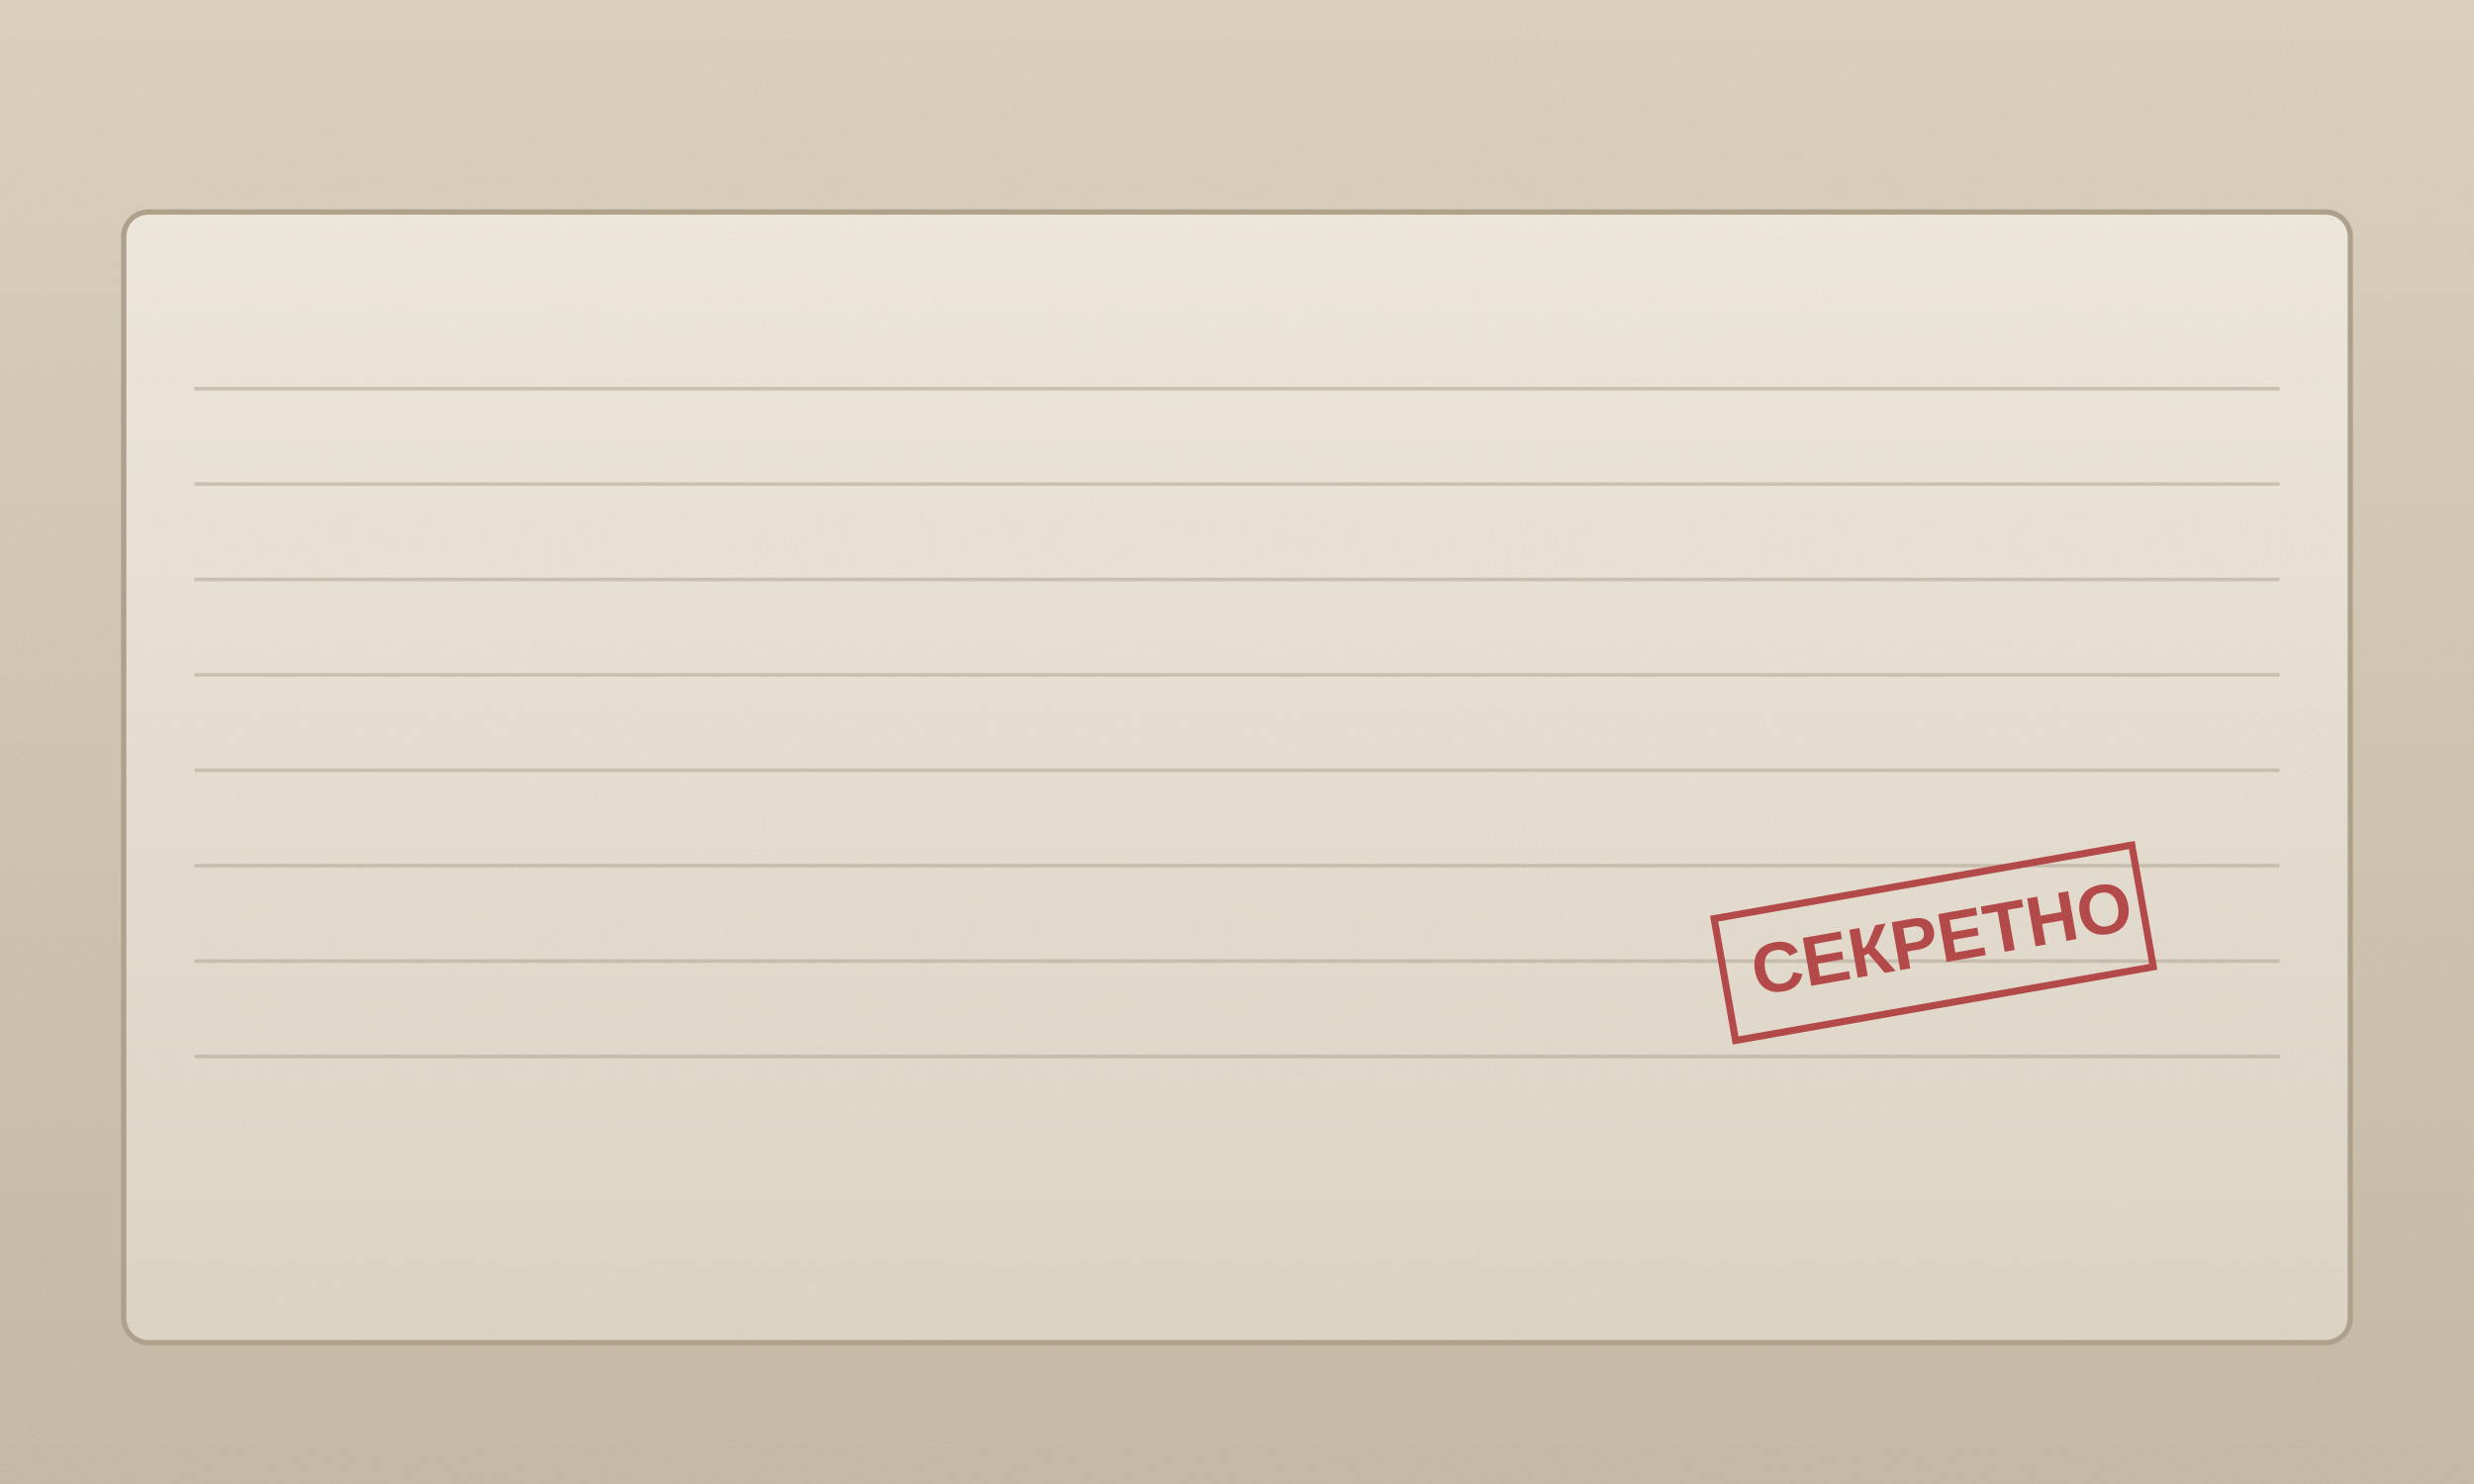
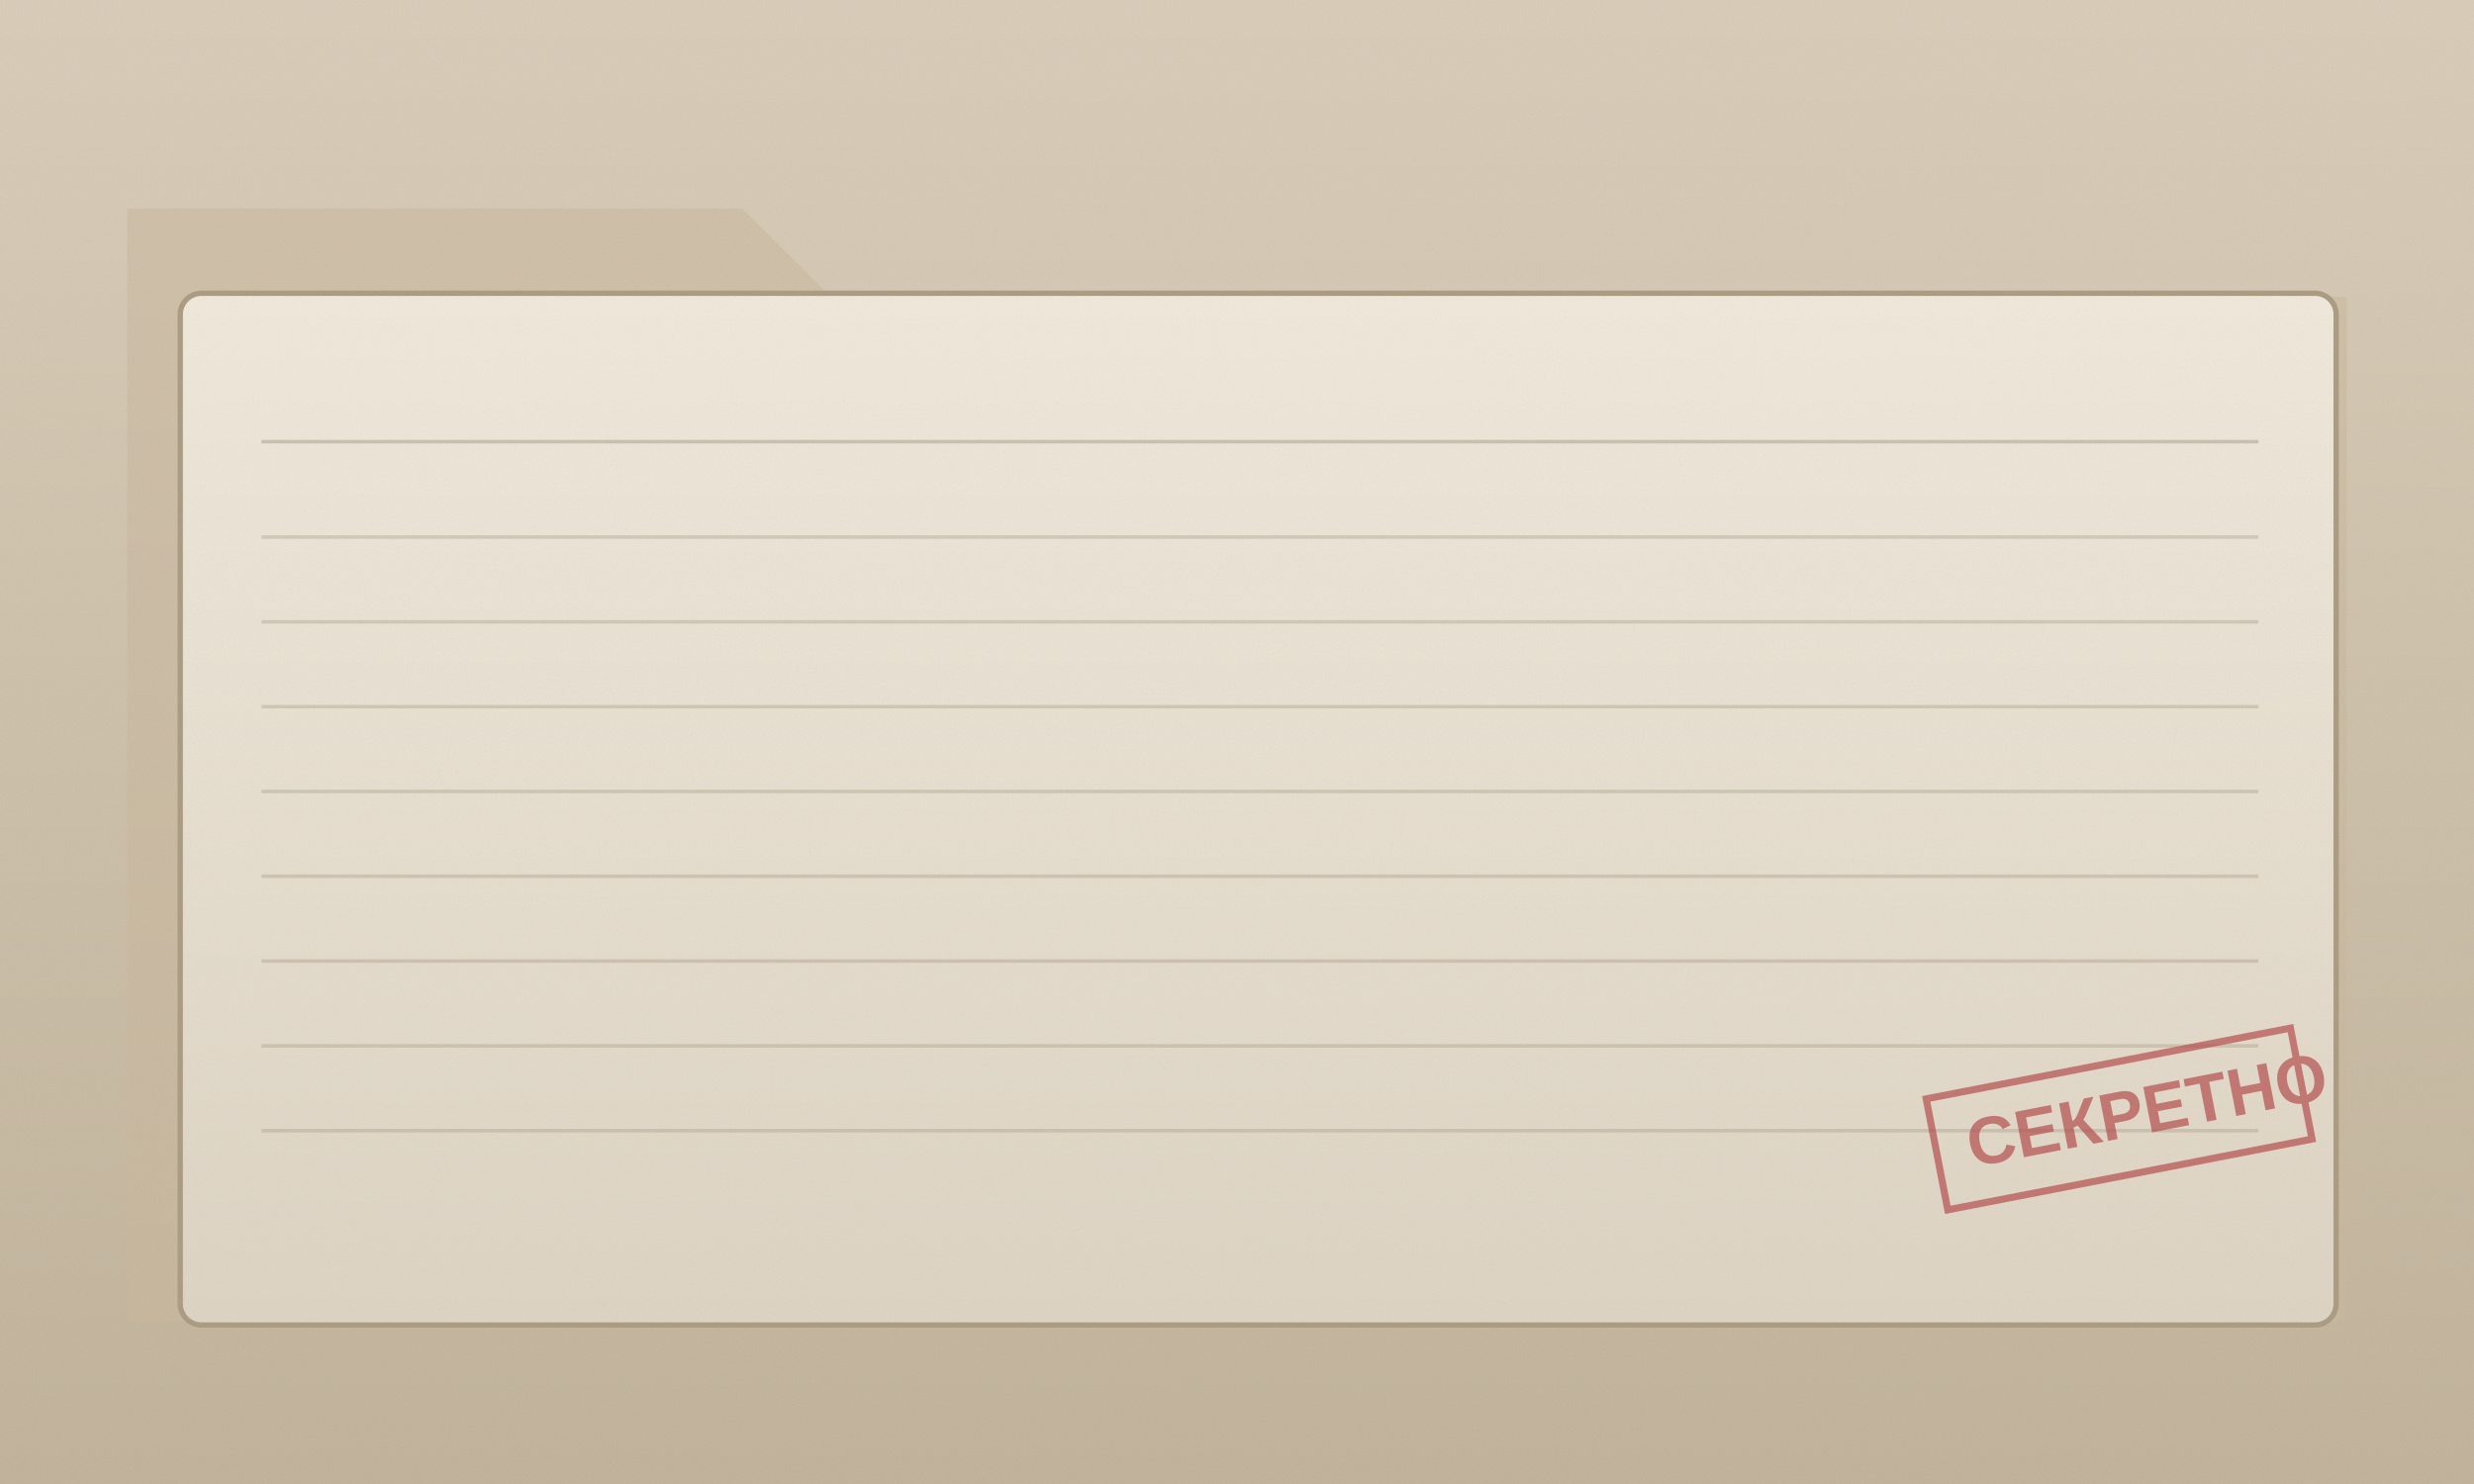
<svg xmlns="http://www.w3.org/2000/svg" viewBox="0 0 1400 840">
  <defs>
    <linearGradient id="folder" x1="0" y1="0" x2="0" y2="1">
-       <stop offset="0" stop-color="#dbd0bd" />
-       <stop offset="1" stop-color="#c5b9a4" />
+       <stop offset="0" stop-color="#d8ccb8" />
+       <stop offset="1" stop-color="#c1b299" />
    </linearGradient>
    <linearGradient id="paper" x1="0" y1="0" x2="0" y2="1">
-       <stop offset="0" stop-color="#eee8dc" />
-       <stop offset="1" stop-color="#ddd4c4" />
+       <stop offset="0" stop-color="#efe8da" />
+       <stop offset="1" stop-color="#ddd3c2" />
    </linearGradient>
    <filter id="grain">
-       <feTurbulence type="fractalNoise" baseFrequency="0.9" numOctaves="2" seed="14" />
+       <feTurbulence type="fractalNoise" baseFrequency="0.85" numOctaves="2" seed="22" />
      <feColorMatrix type="saturate" values="0" />
      <feComponentTransfer>
-         <feFuncA type="table" tableValues="0 0.09" />
+         <feFuncA type="table" tableValues="0 0.08" />
      </feComponentTransfer>
    </filter>
  </defs>
  <rect width="1400" height="840" fill="url(#folder)" />
-   <rect x="70" y="120" width="1260" height="640" rx="14" fill="url(#paper)" stroke="#aea08a" stroke-width="3" />
-   <line x1="110" y1="220" x2="1290" y2="220" stroke="#9f927e" stroke-width="2" opacity="0.45" />
-   <line x1="110" y1="274" x2="1290" y2="274" stroke="#9f927e" stroke-width="2" opacity="0.42" />
-   <line x1="110" y1="328" x2="1290" y2="328" stroke="#9f927e" stroke-width="2" opacity="0.42" />
-   <line x1="110" y1="382" x2="1290" y2="382" stroke="#9f927e" stroke-width="2" opacity="0.42" />
-   <line x1="110" y1="436" x2="1290" y2="436" stroke="#9f927e" stroke-width="2" opacity="0.42" />
-   <line x1="110" y1="490" x2="1290" y2="490" stroke="#9f927e" stroke-width="2" opacity="0.42" />
-   <line x1="110" y1="544" x2="1290" y2="544" stroke="#9f927e" stroke-width="2" opacity="0.42" />
-   <line x1="110" y1="598" x2="1290" y2="598" stroke="#9f927e" stroke-width="2" opacity="0.42" />
-   <g transform="translate(970 520) rotate(-10)">
-     <rect x="0" y="0" width="240" height="70" fill="none" stroke="#b34444" stroke-width="4" />
-     <text x="16" y="47" font-size="40" font-family="Arial" fill="#b34444" font-weight="700">СЕКРЕТНО</text>
+   <path d="M72 118 H420 L470 168 H1328 V748 H72 Z" fill="#c8b79c" opacity="0.55" />
+   <rect x="102" y="166" width="1220" height="584" rx="12" fill="url(#paper)" stroke="#aa9a81" stroke-width="3" />
+   <line x1="148" y1="250" x2="1278" y2="250" stroke="#9d907a" stroke-width="2" opacity="0.45" />
+   <g stroke="#9d907a" stroke-width="2" opacity="0.33">
+     <line x1="148" y1="304" x2="1278" y2="304" />
+     <line x1="148" y1="352" x2="1278" y2="352" />
+     <line x1="148" y1="400" x2="1278" y2="400" />
+     <line x1="148" y1="448" x2="1278" y2="448" />
+     <line x1="148" y1="496" x2="1278" y2="496" />
+     <line x1="148" y1="544" x2="1278" y2="544" />
+     <line x1="148" y1="592" x2="1278" y2="592" />
+     <line x1="148" y1="640" x2="1278" y2="640" />
+   </g>
+   <g transform="translate(1090 622) rotate(-11)" opacity="0.68">
+     <rect x="0" y="0" width="210" height="64" fill="none" stroke="#b34747" stroke-width="4" />
+     <text x="18" y="43" font-family="Arial" font-size="38" font-weight="700" fill="#b34747">СЕКРЕТНО</text>
  </g>
  <rect width="1400" height="840" filter="url(#grain)" />
</svg>
